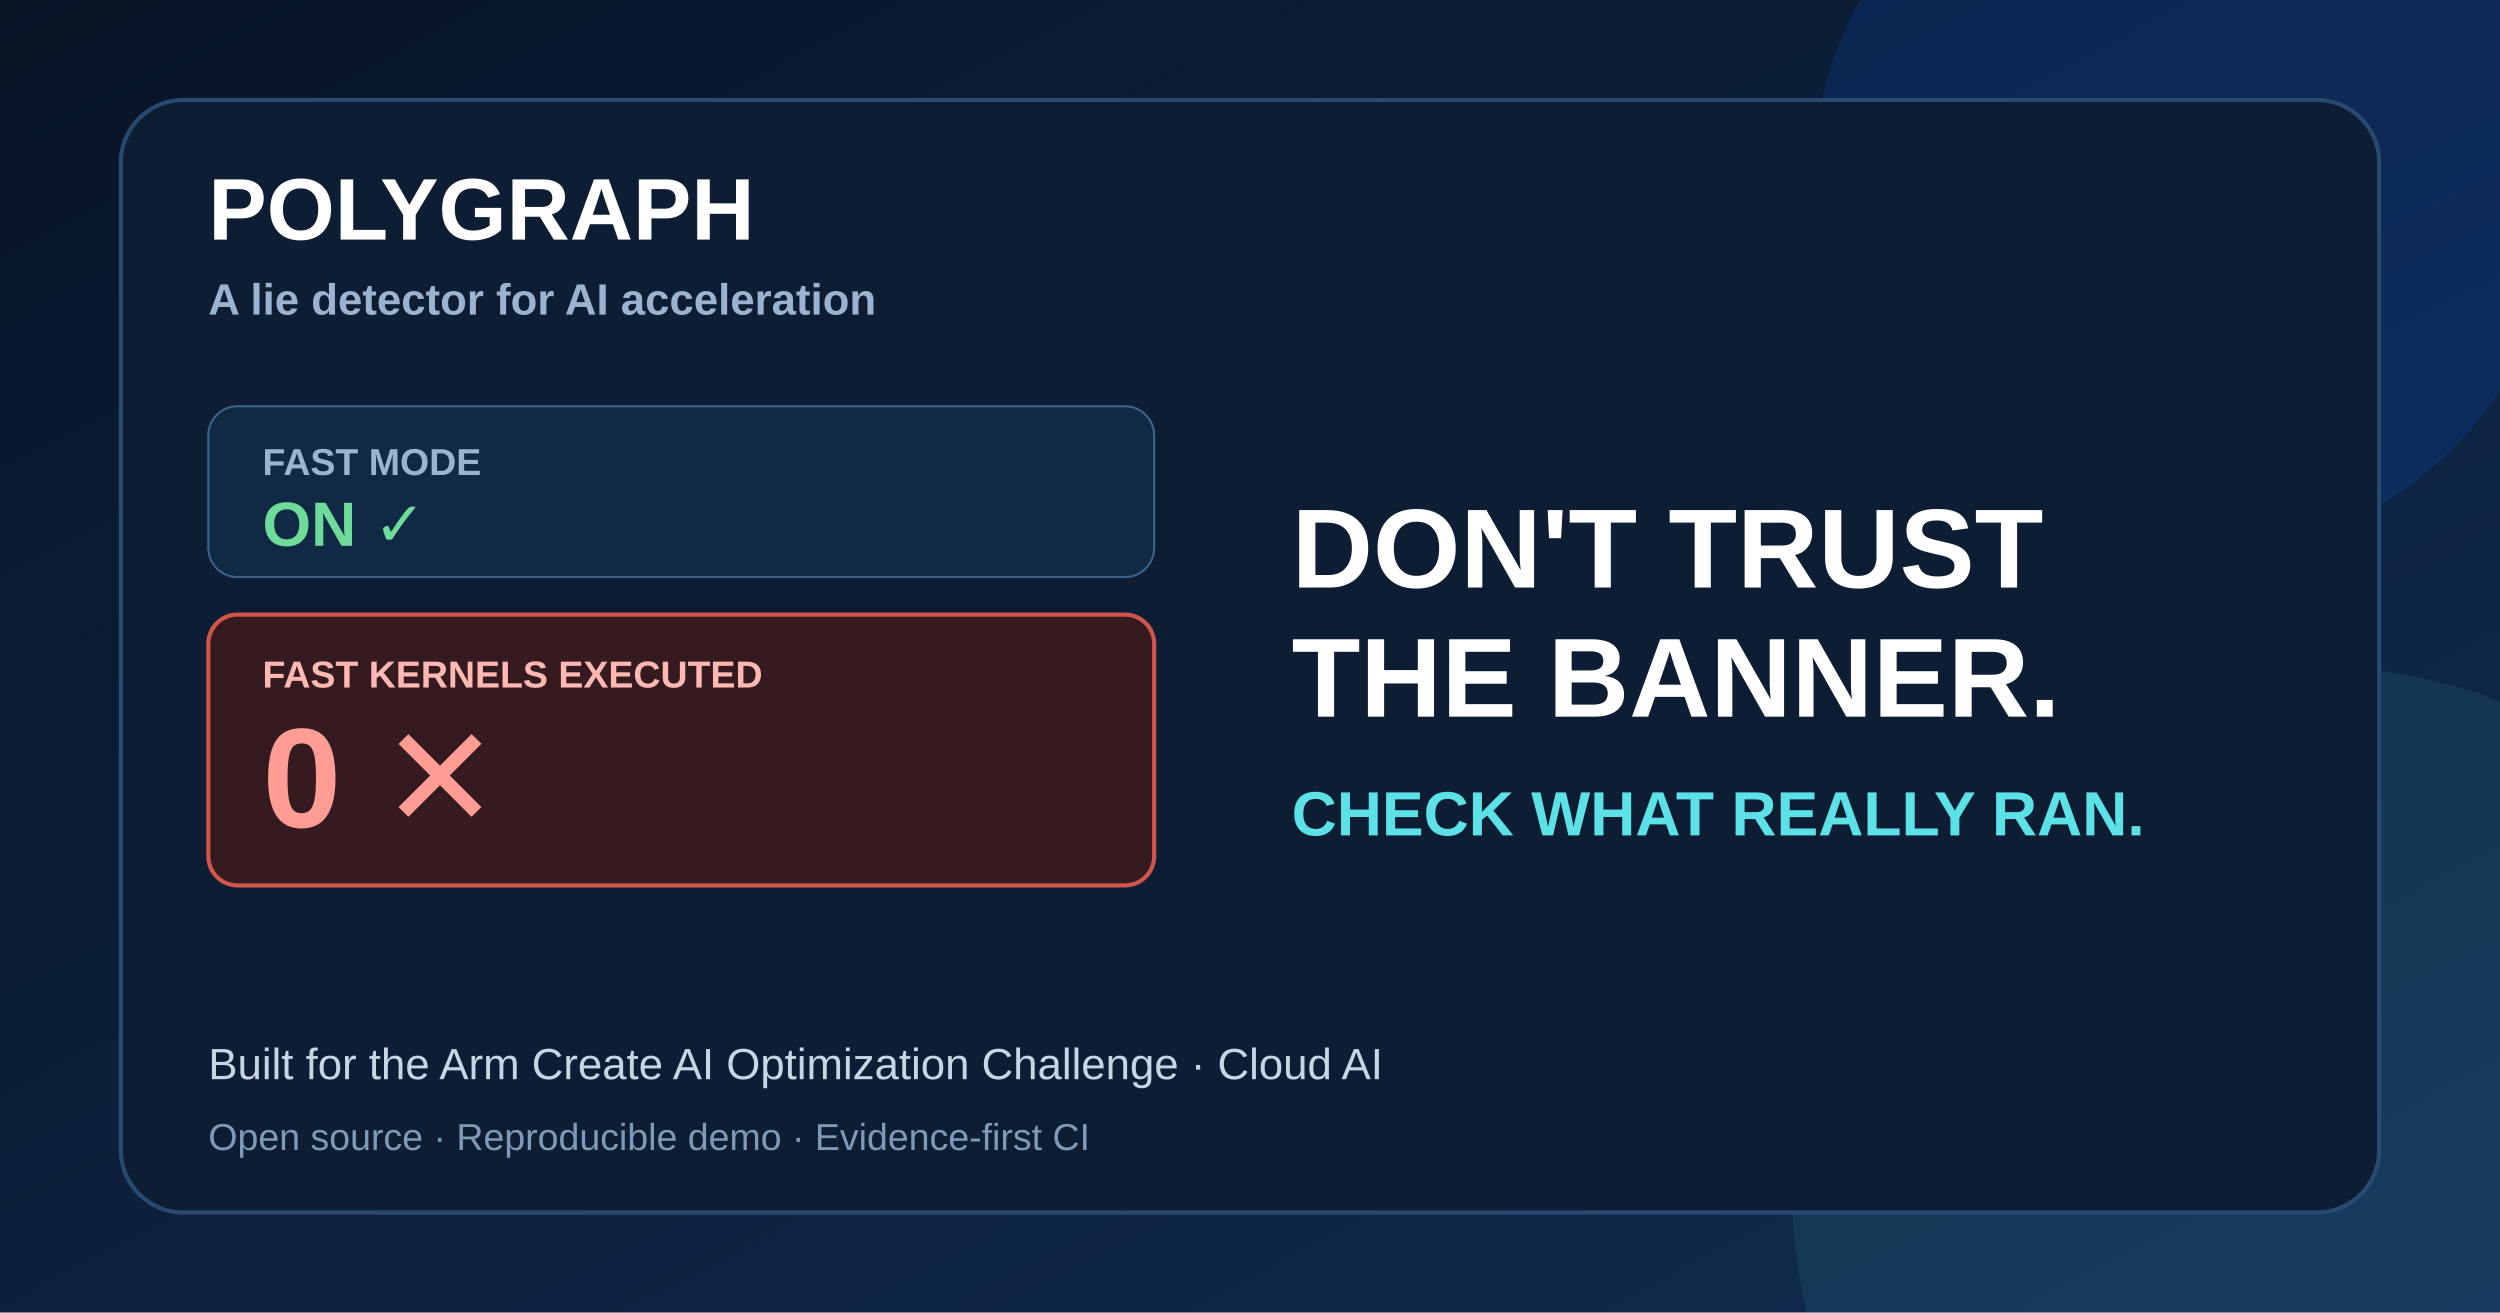
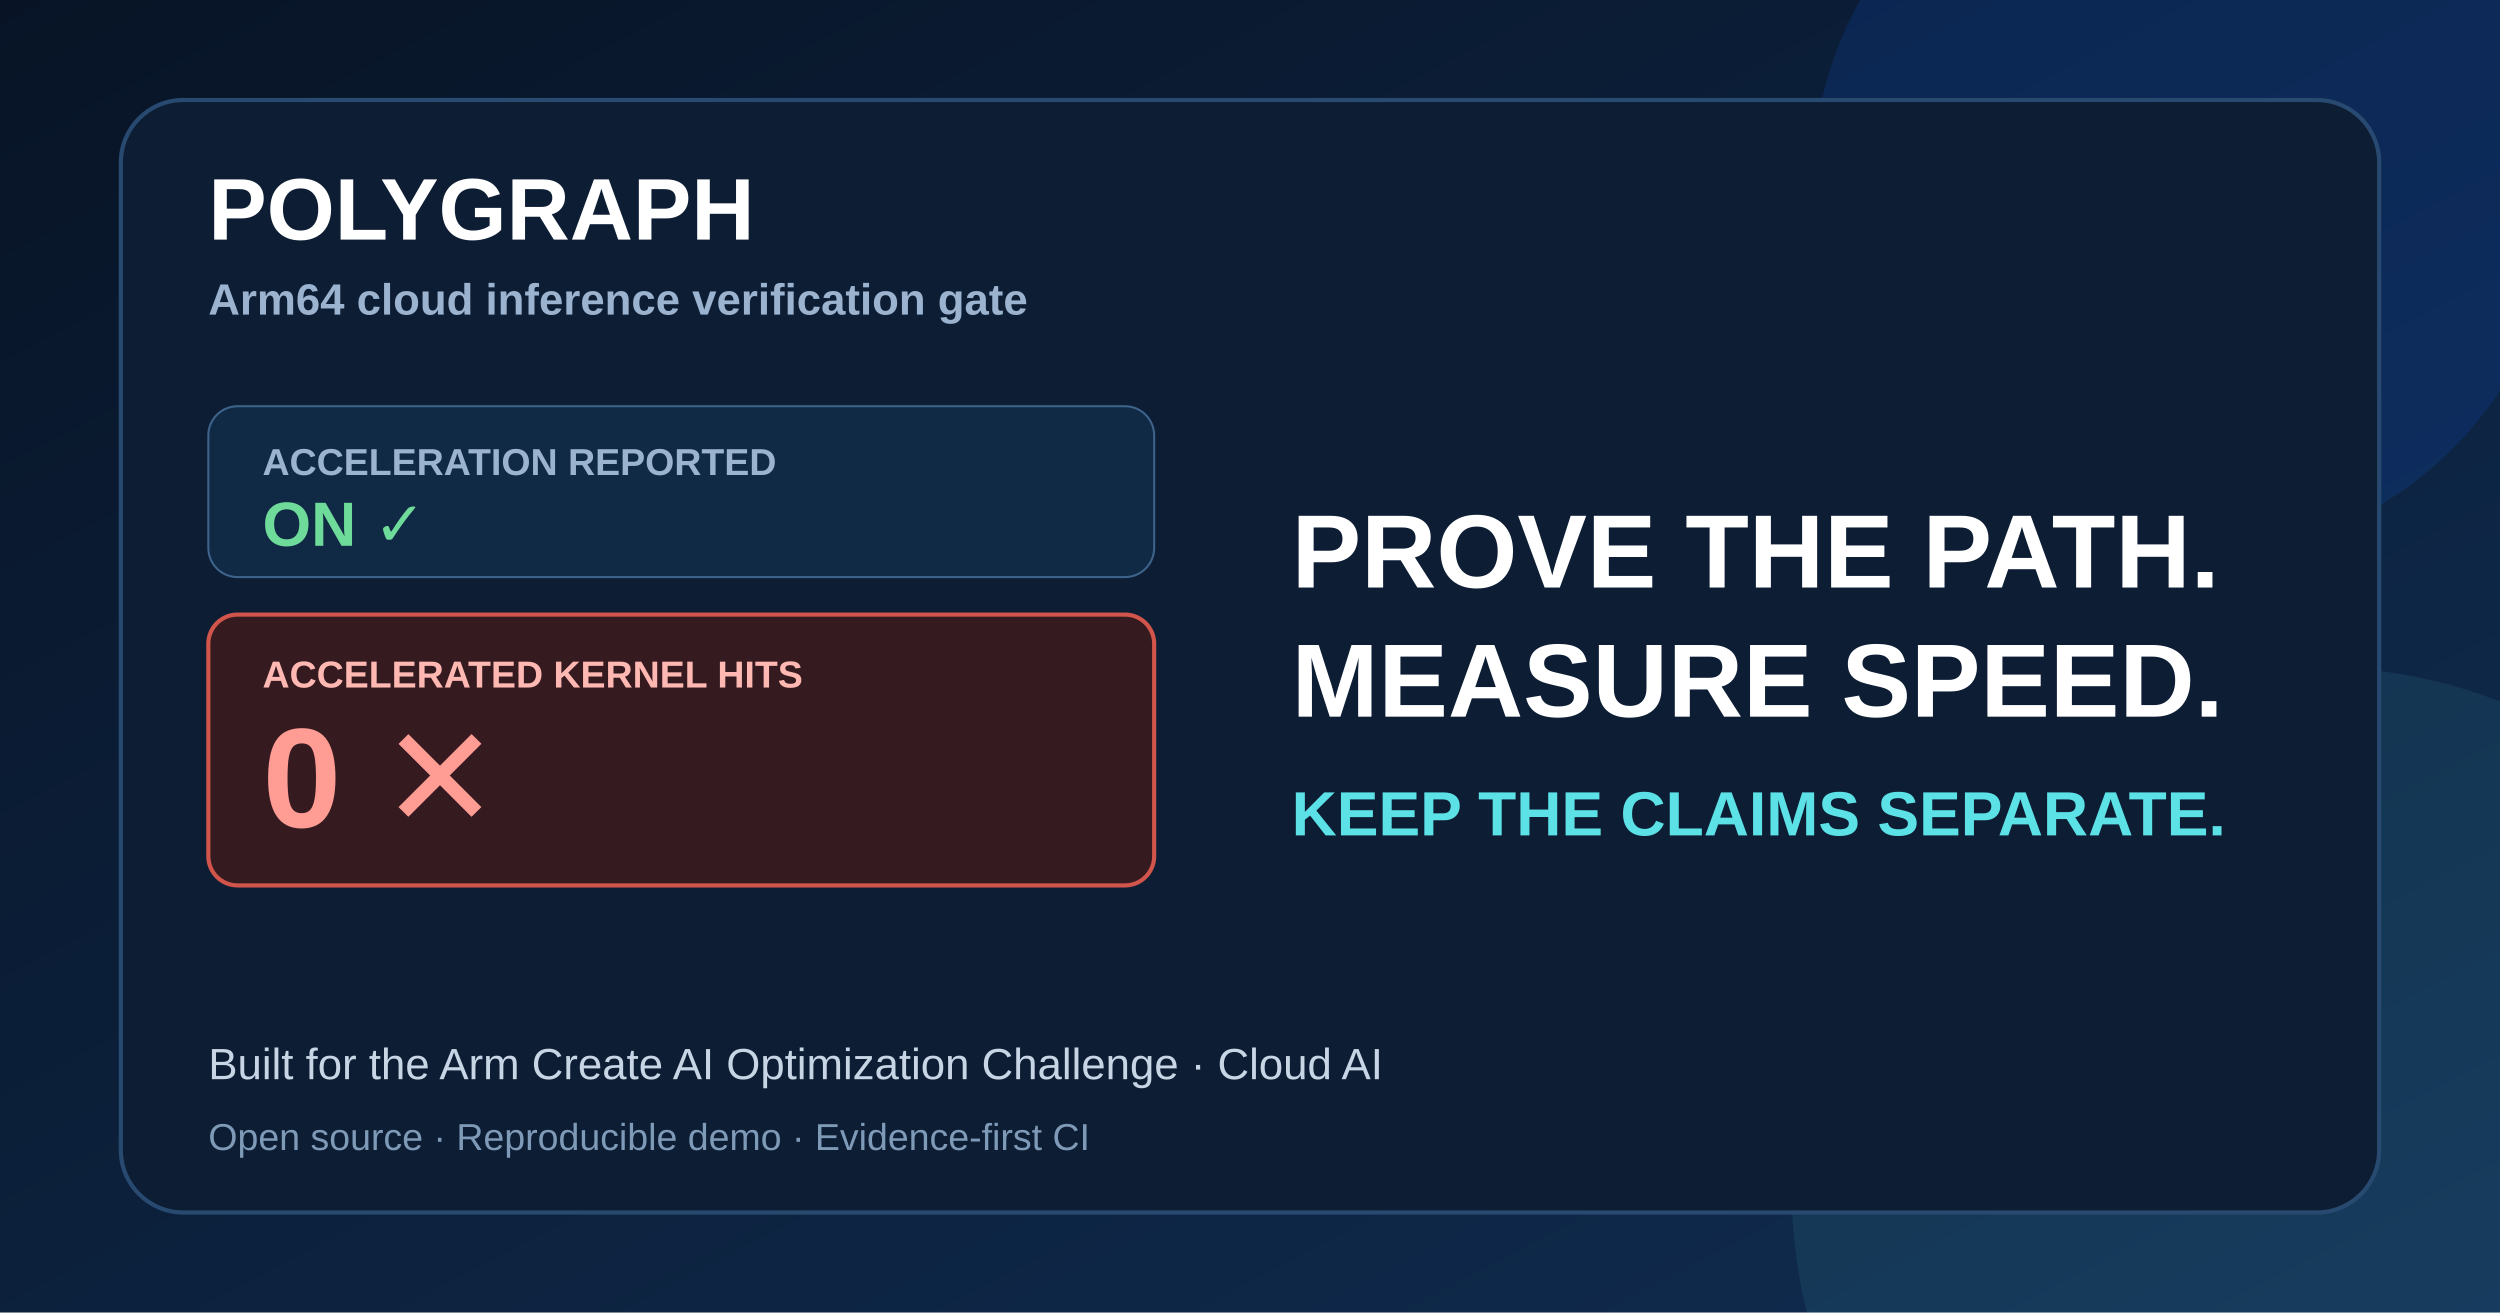
<svg xmlns="http://www.w3.org/2000/svg" width="1200" height="630" viewBox="0 0 1200 630" role="img" aria-labelledby="title desc">
  <defs>
    <linearGradient id="bg" x1="0" y1="0" x2="1" y2="1">
      <stop offset="0" stop-color="#081426" />
      <stop offset="1" stop-color="#102d52" />
    </linearGradient>
    <linearGradient id="accent" x1="0" y1="0" x2="1" y2="0">
      <stop offset="0" stop-color="#5ce1e6" />
      <stop offset="1" stop-color="#7aa8ff" />
    </linearGradient>
  </defs>
  <rect width="1200" height="630" fill="url(#bg)" />
  <circle cx="1050" cy="88" r="180" fill="#0b5fff" opacity=".14" />
  <circle cx="1110" cy="570" r="250" fill="#5ce1e6" opacity=".08" />
  <rect x="58" y="48" width="1084" height="534" rx="30" fill="#0c1d34" stroke="#294a70" stroke-width="2" />
  <text x="100" y="115" fill="#ffffff" font-family="Arial, Helvetica, sans-serif" font-size="42" font-weight="800">POLYGRAPH</text>
-   <text x="100" y="151" fill="#9bb3cf" font-family="Arial, Helvetica, sans-serif" font-size="21" font-weight="600">A lie detector for AI acceleration</text>
+   <text x="100" y="151" fill="#9bb3cf" font-family="Arial, Helvetica, sans-serif" font-size="21" font-weight="600">Arm64 cloud inference verification gate</text>
  <rect x="100" y="195" width="454" height="82" rx="14" fill="#102944" stroke="#3d638a" />
-   <text x="126" y="228" fill="#9bb3cf" font-family="Arial, Helvetica, sans-serif" font-size="18" font-weight="700">FAST MODE</text>
+   <text x="126" y="228" fill="#9bb3cf" font-family="Arial, Helvetica, sans-serif" font-size="18" font-weight="700">ACCELERATION REPORTED</text>
  <text x="126" y="262" fill="#6fdb9a" font-family="Arial, Helvetica, sans-serif" font-size="30" font-weight="800">ON ✓</text>
  <rect x="100" y="295" width="454" height="130" rx="14" fill="#351a20" stroke="#d1554b" stroke-width="2" />
-   <text x="126" y="330" fill="#ffb8b2" font-family="Arial, Helvetica, sans-serif" font-size="18" font-weight="700">FAST KERNELS EXECUTED</text>
+   <text x="126" y="330" fill="#ffb8b2" font-family="Arial, Helvetica, sans-serif" font-size="18" font-weight="700">ACCELERATED KERNEL HITS</text>
  <text x="126" y="397" fill="#ff9c93" font-family="Arial, Helvetica, sans-serif" font-size="68" font-weight="900">0 ✕</text>
  <path d="M620 205h400" stroke="url(#accent)" stroke-width="8" stroke-linecap="round" />
-   <text x="620" y="282" fill="#ffffff" font-family="Arial, Helvetica, sans-serif" font-size="54" font-weight="900">DON'T TRUST</text>
-   <text x="620" y="344" fill="#ffffff" font-family="Arial, Helvetica, sans-serif" font-size="54" font-weight="900">THE BANNER.</text>
-   <text x="620" y="401" fill="#5ce1e6" font-family="Arial, Helvetica, sans-serif" font-size="30" font-weight="800">CHECK WHAT REALLY RAN.</text>
+   <text x="620" y="282" fill="#ffffff" font-family="Arial, Helvetica, sans-serif" font-size="50" font-weight="900">PROVE THE PATH.</text>
+   <text x="620" y="344" fill="#ffffff" font-family="Arial, Helvetica, sans-serif" font-size="50" font-weight="900">MEASURE SPEED.</text>
+   <text x="620" y="401" fill="#5ce1e6" font-family="Arial, Helvetica, sans-serif" font-size="30" font-weight="800">KEEP THE CLAIMS SEPARATE.</text>
  <text x="100" y="518" fill="#c7d5e5" font-family="Arial, Helvetica, sans-serif" font-size="21">Built for the Arm Create AI Optimization Challenge · Cloud AI</text>
  <text x="100" y="552" fill="#7f9ab7" font-family="Arial, Helvetica, sans-serif" font-size="18">Open source · Reproducible demo · Evidence-first CI</text>
</svg>
